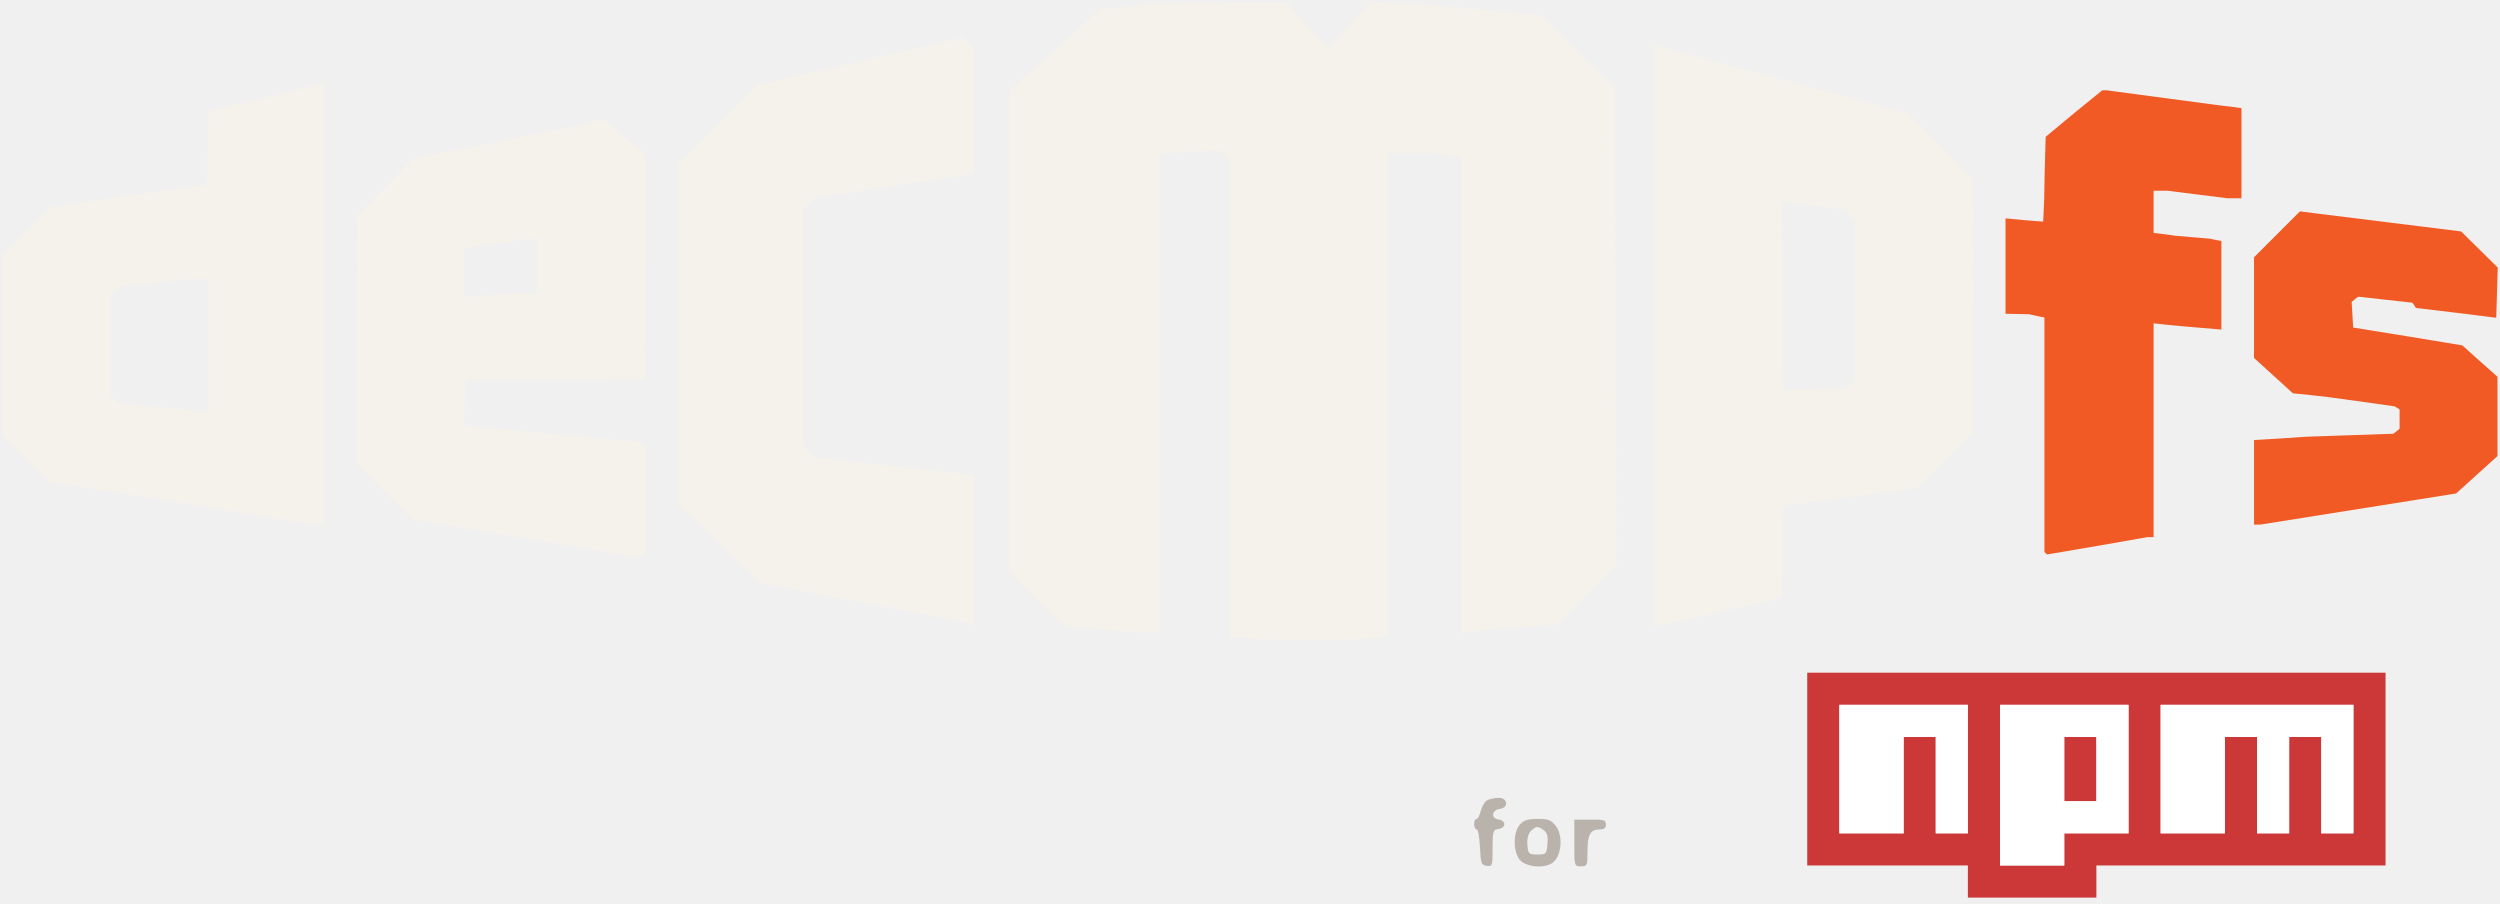
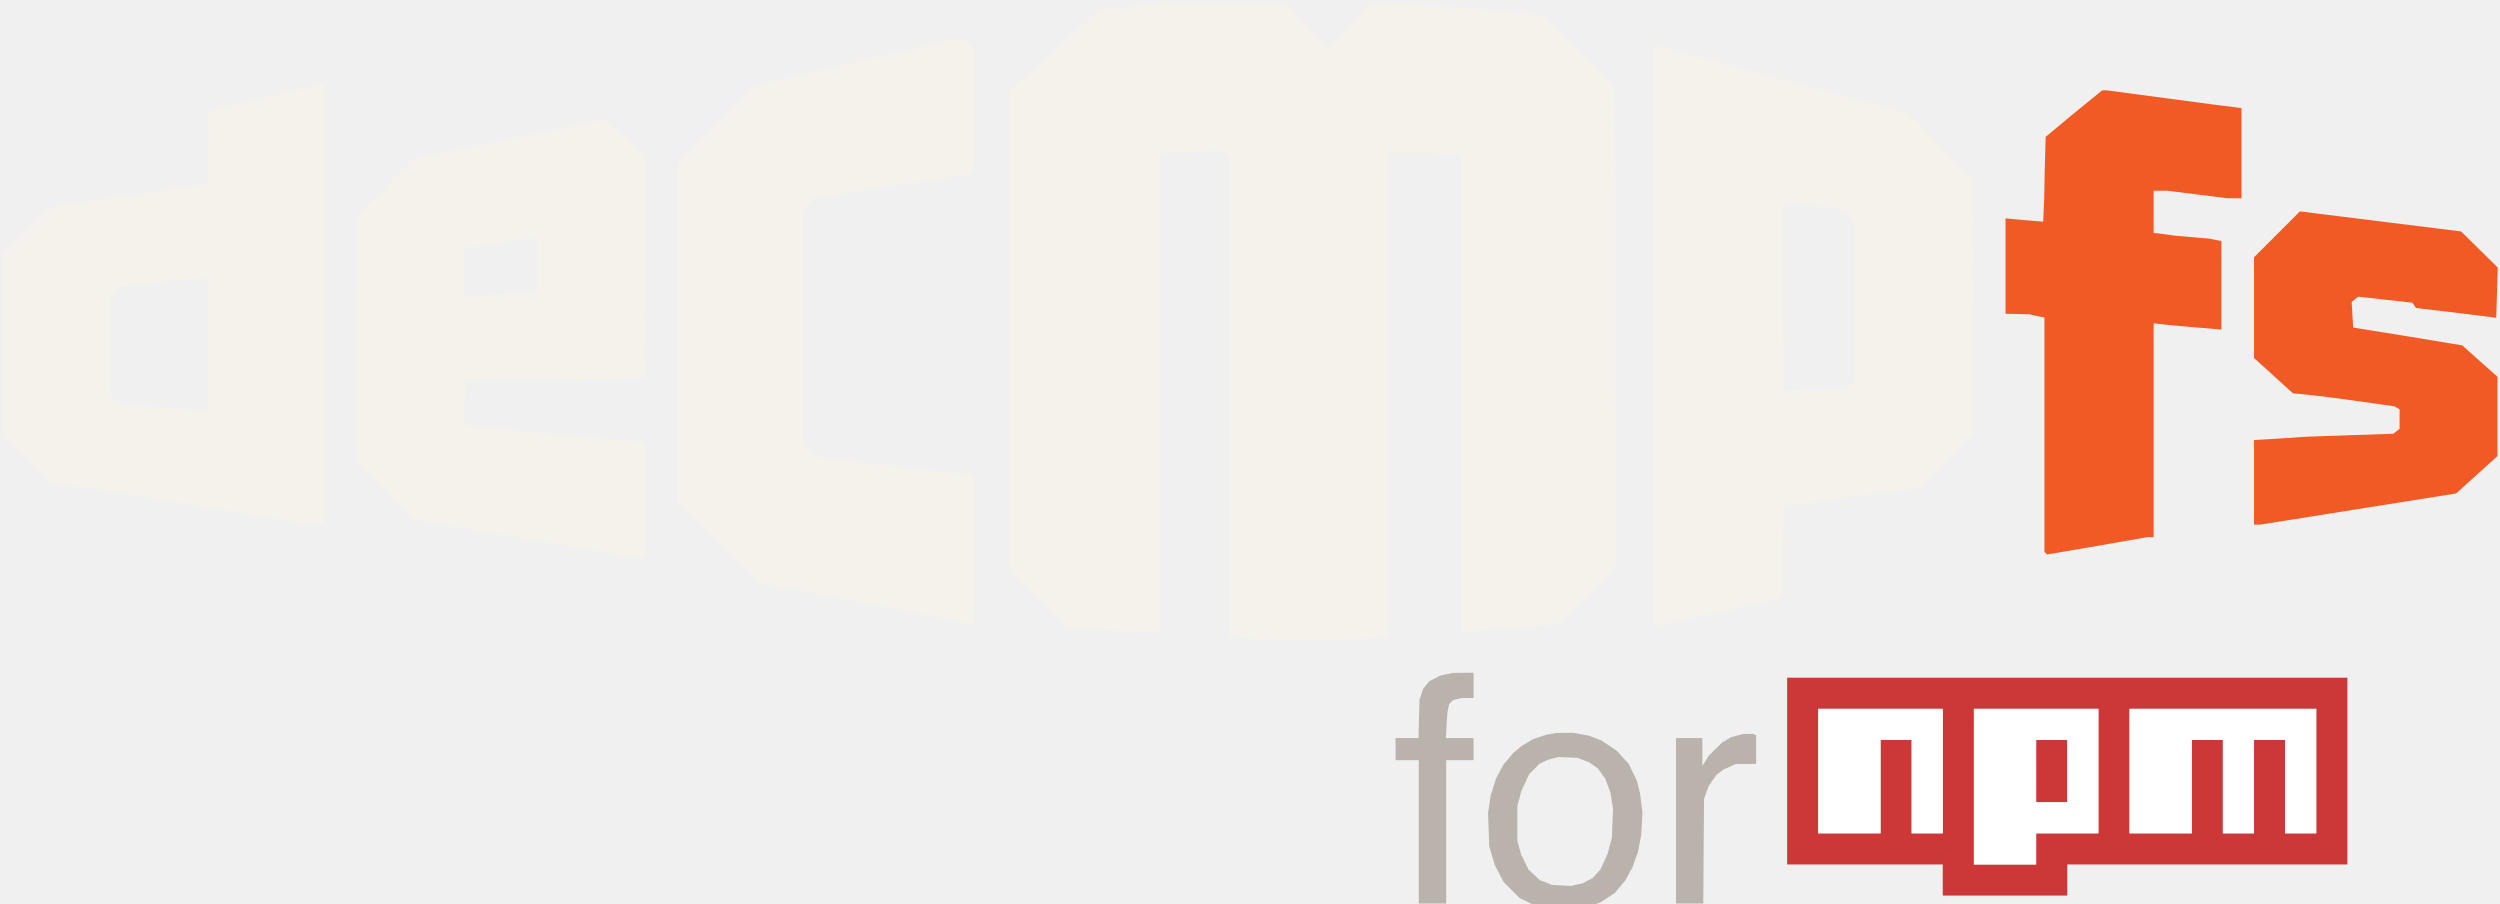
<svg xmlns="http://www.w3.org/2000/svg" viewBox="0 0 996 360" role="img" aria-label="deCMPfs for npm">
  <g transform="translate(0,256) scale(0.1,-0.1)" fill="#f5f2ec" stroke="none">
    <path d="M4497 2534 l-118 -13 -179 -163 -180 -162 0 -956 0 -955 113 -112 112 -111 155 -11 155 -11 33 0 32 0 0 954 0 953 121 8 120 7 20 -18 19 -17 0 -952 0 -952 83 -6 82 -7 141 0 141 0 91 6 92 7 0 963 0 964 84 0 83 0 62 -6 61 -7 0 -950 0 -949 43 5 42 6 152 12 152 12 115 117 116 117 -3 952 -4 953 -144 143 -144 143 -215 21 -215 20 -126 6 -126 7 -85 -92 -85 -91 -68 70 -68 70 -14 21 -14 20 -257 -1 -257 -1 -118 -14z" />
    <path d="M3420 2314 l-405 -94 -157 -157 -158 -158 0 -676 0 -675 68 -64 67 -64 96 -94 96 -94 406 -78 406 -78 20 -7 21 -6 0 300 0 301 -17 0 -18 0 -85 10 -85 10 -214 24 -214 25 -23 22 -24 22 0 472 0 472 25 23 24 23 123 18 123 19 170 25 170 25 23 5 22 5 0 248 0 249 -23 21 -23 22 -5 -1 -4 -1 -405 -94z" />
    <path d="M6590 1223 l0 -1159 238 53 237 53 17 6 18 5 2 182 3 182 268 35 268 36 109 109 110 110 0 505 -1 505 -129 132 -129 131 -488 132 -488 131 -17 5 -18 5 0 -1158z m781 476 l19 -24 0 -316 0 -316 -17 -15 -18 -16 -125 -3 -125 -4 -3 365 -2 365 4 11 4 10 122 -16 123 -17 18 -24z" />
    <path d="M1215 2210 l-70 -18 -157 -38 -157 -37 -3 -146 -3 -146 -312 -45 -313 -45 -95 -95 -95 -95 0 -360 0 -360 92 -92 93 -92 220 -35 220 -35 306 -51 306 -50 22 0 21 0 0 880 0 880 -2 -1 -3 -1 -70 -18z m-385 -1026 l0 -267 -47 6 -48 6 -130 12 -130 11 -18 16 -17 15 0 197 0 198 18 20 17 21 135 14 135 14 43 2 42 1 0 -266z" />
    <path d="M2340 2069 l-35 -8 -330 -67 -330 -66 -112 -117 -112 -116 -1 -488 0 -489 113 -114 112 -114 445 -75 446 -75 17 0 17 0 0 224 0 225 -8 5 -8 5 -339 31 -340 31 -13 4 -13 5 3 87 3 88 357 3 357 2 1 448 0 447 -80 68 -80 67 -17 -1 -18 -1 -35 -9z m-200 -569 l0 -110 -62 0 -63 0 -82 -7 -83 -6 0 96 0 97 23 5 22 5 105 14 105 14 18 1 17 1 0 -110z" />
  </g>
  <g transform="translate(0,256) scale(0.1,-0.1)" fill="#f15a24" stroke="none">
    <path d="M8262 2108 l-112 -93 -2 -70 -2 -70 -1 -55 -1 -55 -2 -44 -2 -44 -75 6 -75 7 0 -190 0 -190 48 -1 47 -1 30 -7 30 -6 0 -467 0 -466 5 -6 6 -5 199 34 200 35 13 0 12 0 0 426 0 426 53 -6 52 -5 83 -7 82 -7 0 177 0 176 -22 4 -23 5 -70 6 -70 6 -42 6 -43 5 0 84 0 84 28 0 28 0 119 -15 120 -15 28 0 27 0 0 179 0 180 -42 6 -43 5 -225 30 -225 30 -10 0 -10 0 -113 -92z" />
    <path d="M9071 1626 l-91 -91 0 -201 0 -200 78 -71 77 -70 70 -7 70 -8 132 -18 133 -19 10 -6 10 -6 0 -38 0 -39 -12 -10 -13 -10 -175 -6 -175 -6 -102 -7 -103 -6 0 -168 0 -169 13 0 12 0 390 62 390 62 83 75 82 74 0 158 0 158 -70 62 -70 63 -218 36 -217 35 -3 51 -3 51 13 11 13 10 108 -12 108 -12 7 -10 7 -11 160 -19 160 -20 3 100 3 100 -73 72 -73 72 -290 36 -290 36 -31 4 -31 4 -92 -92z" />
  </g>
-   <g transform="translate(560 300) scale(1.05)">
-     <g transform="translate(0,54) scale(0.1,-0.1)" fill="#b9b3ab" stroke="none">
-       <path d="M308 360 c-9 -6 -19 -24 -23 -40 -4 -17 -11 -30 -16 -30 -5 0 -9 -9 -9 -20 0 -11 4 -20 10 -20 5 0 10 -30 12 -67 3 -62 5 -68 26 -71 21 -3 22 0 22 67 0 65 2 70 23 73 29 4 29 32 -1 36 -30 4 -25 36 6 40 34 5 30 42 -5 42 -16 0 -36 -5 -45 -10z" />
-       <path d="M434 269 c-29 -32 -26 -115 5 -140 32 -26 102 -26 126 1 28 31 31 100 5 133 -18 23 -29 27 -69 27 -36 0 -53 -5 -67 -21z m90 -22 c13 -9 17 -23 14 -52 -3 -38 -4 -40 -38 -40 -33 0 -35 2 -38 36 -2 24 3 42 13 53 20 19 26 20 49 3z" />
-       <path d="M640 198 c0 -87 0 -88 25 -88 24 0 25 3 25 58 0 63 11 82 47 82 16 0 23 6 23 19 0 17 -8 19 -60 18 l-60 0 0 -89z" />
+   <g transform="translate(556 268) scale(0.42)">
+     <g transform="translate(0,225) scale(0.1,-0.1)" fill="#b9b3ab" stroke="none">
+       <path d="M484 2235 l-61 -13 -50 -26 -51 -25 -30 -36 -29 -36 -18 -52 -18 -52 -5 -182 -4 -183 -109 0 -109 0 0 -105 0 -105 110 0 110 0 0 -680 0 -680 130 0 130 0 0 680 0 680 130 0 130 0 0 105 0 105 -131 0 -132 0 7 123 8 122 8 39 9 39 19 19 19 19 39 9 39 10 58 0 57 0 0 120 0 120 -97 -1 -98 -1 -61 -13z" />
+       <path d="M1478 1670 l-48 -8 -64 -22 -64 -21 -56 -34 -56 -34 -39 -33 -39 -33 -45 -55 -45 -55 -35 -65 -35 -65 -25 -80 -25 -80 -12 -84 -13 -83 6 -156 5 -157 26 -90 27 -89 42 -81 41 -80 76 -76 75 -76 75 -37 75 -37 55 -15 55 -14 101 -7 100 -6 84 12 83 13 71 25 71 25 68 45 68 45 49 59 49 59 34 62 35 63 25 72 26 71 16 83 15 84 6 100 6 100 -11 95 -12 95 -15 60 -15 60 -39 80 -38 80 -57 62 -56 62 -74 50 -74 49 -58 22 -58 22 -73 14 -74 14 -81 -1 -82 -1 -47 -8z m303 -249 l57 -22 41 -29 41 -30 34 -47 35 -48 24 -65 25 -65 12 -78 13 -77 -6 -138 -5 -137 -21 -77 -20 -77 -34 -74 -34 -74 -36 -40 -36 -39 -48 -26 -48 -26 -56 -12 -56 -13 -89 5 -89 5 -57 22 -58 22 -54 50 -53 49 -36 72 -36 73 -18 65 -18 65 0 165 0 165 19 70 18 70 38 82 38 82 49 48 48 49 40 19 40 19 50 13 50 13 90 -4 90 -4 56 -21z" />
+       <path d="M3240 1654 l-55 -15 -45 -26 -45 -27 -61 -61 -62 -61 -31 -49 -31 -49 0 132 0 132 -125 0 -125 0 0 -785 0 -785 129 0 130 0 3 498 4 497 22 60 22 60 36 52 36 52 34 26 34 26 57 26 57 26 98 1 98 1 0 136 0 137 -16 6 -16 6 -46 -1 -47 0 -55 -15z" />
    </g>
  </g>
-   <g transform="translate(720 268) scale(12.8)">
+   <g transform="translate(712 270) scale(12.4)">
    <path fill="#CB3837" d="M0,0h18v6H9v1H5V6H0V0z M1,5h2V2h1v3h1V1H1V5z M6,1v5h2V5h2V1H6z M8,2h1v2H8V2z M11,1v4h2V2h1v3h1V2h1v3h1V1H11z" />
    <polygon fill="#FFFFFF" points="1,5 3,5 3,2 4,2 4,5 5,5 5,1 1,1 " />
    <path fill="#FFFFFF" d="M6,1v5h2V5h2V1H6z M9,4H8V2h1V4z" />
    <polygon fill="#FFFFFF" points="11,1 11,5 13,5 13,2 14,2 14,5 15,5 15,2 16,2 16,5 17,5 17,1 " />
  </g>
</svg>
